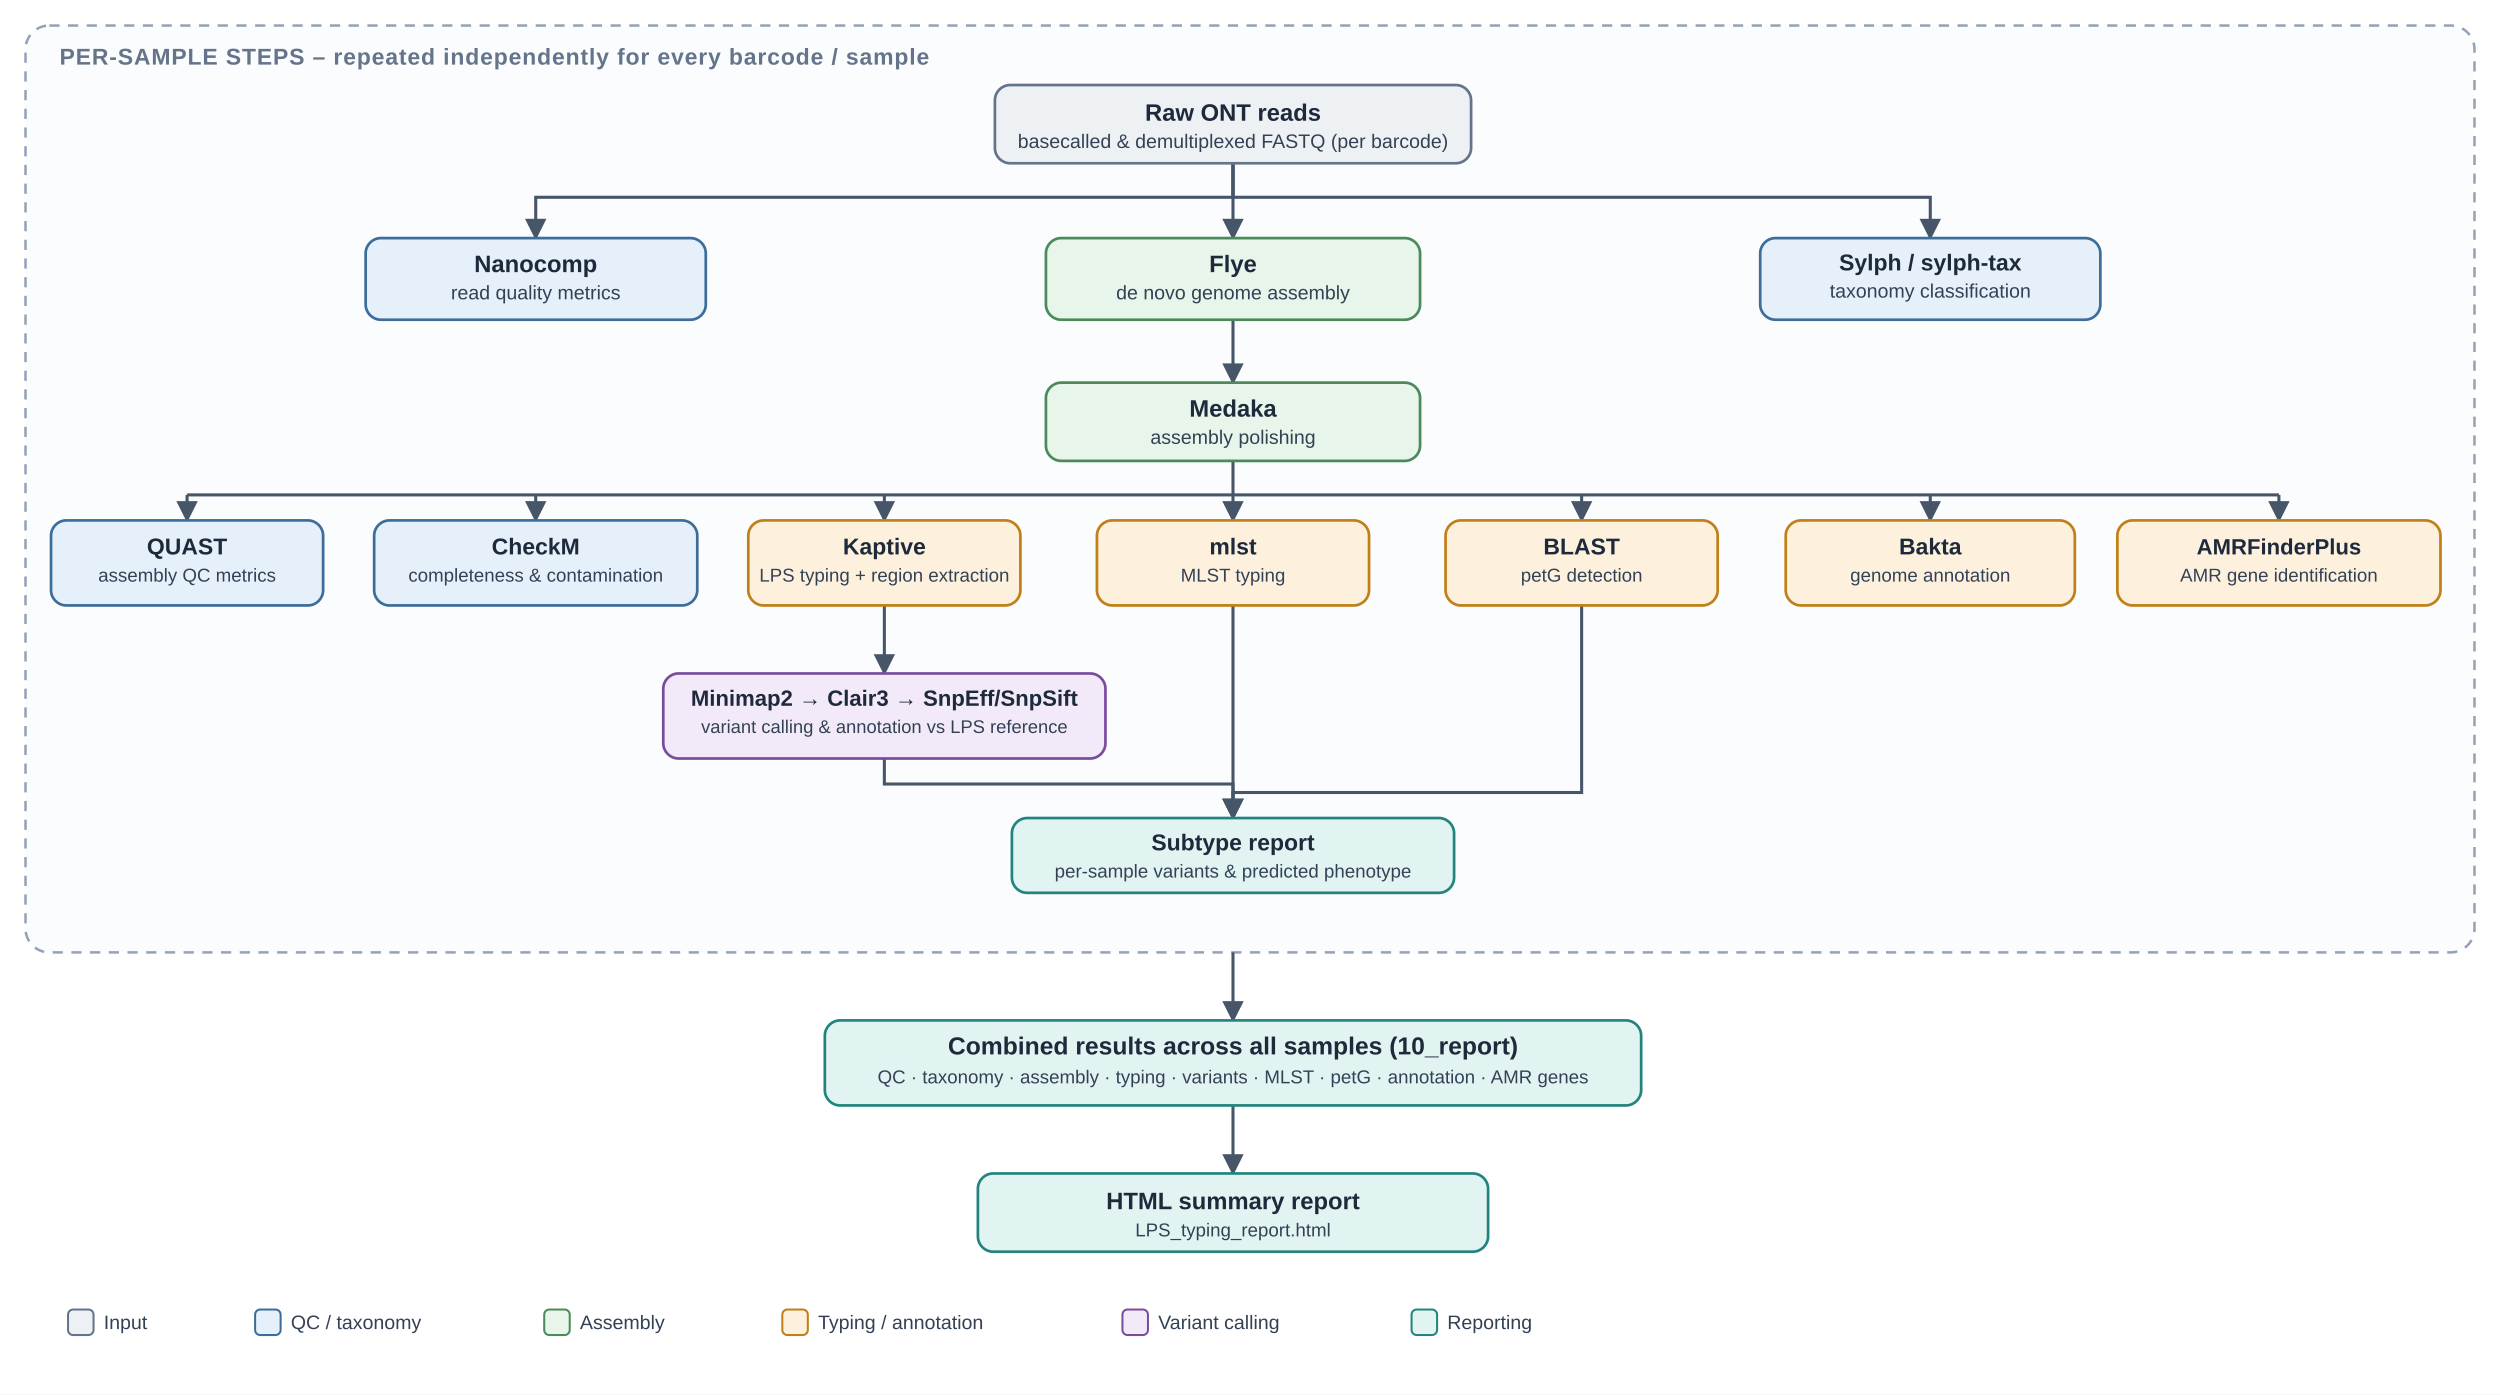
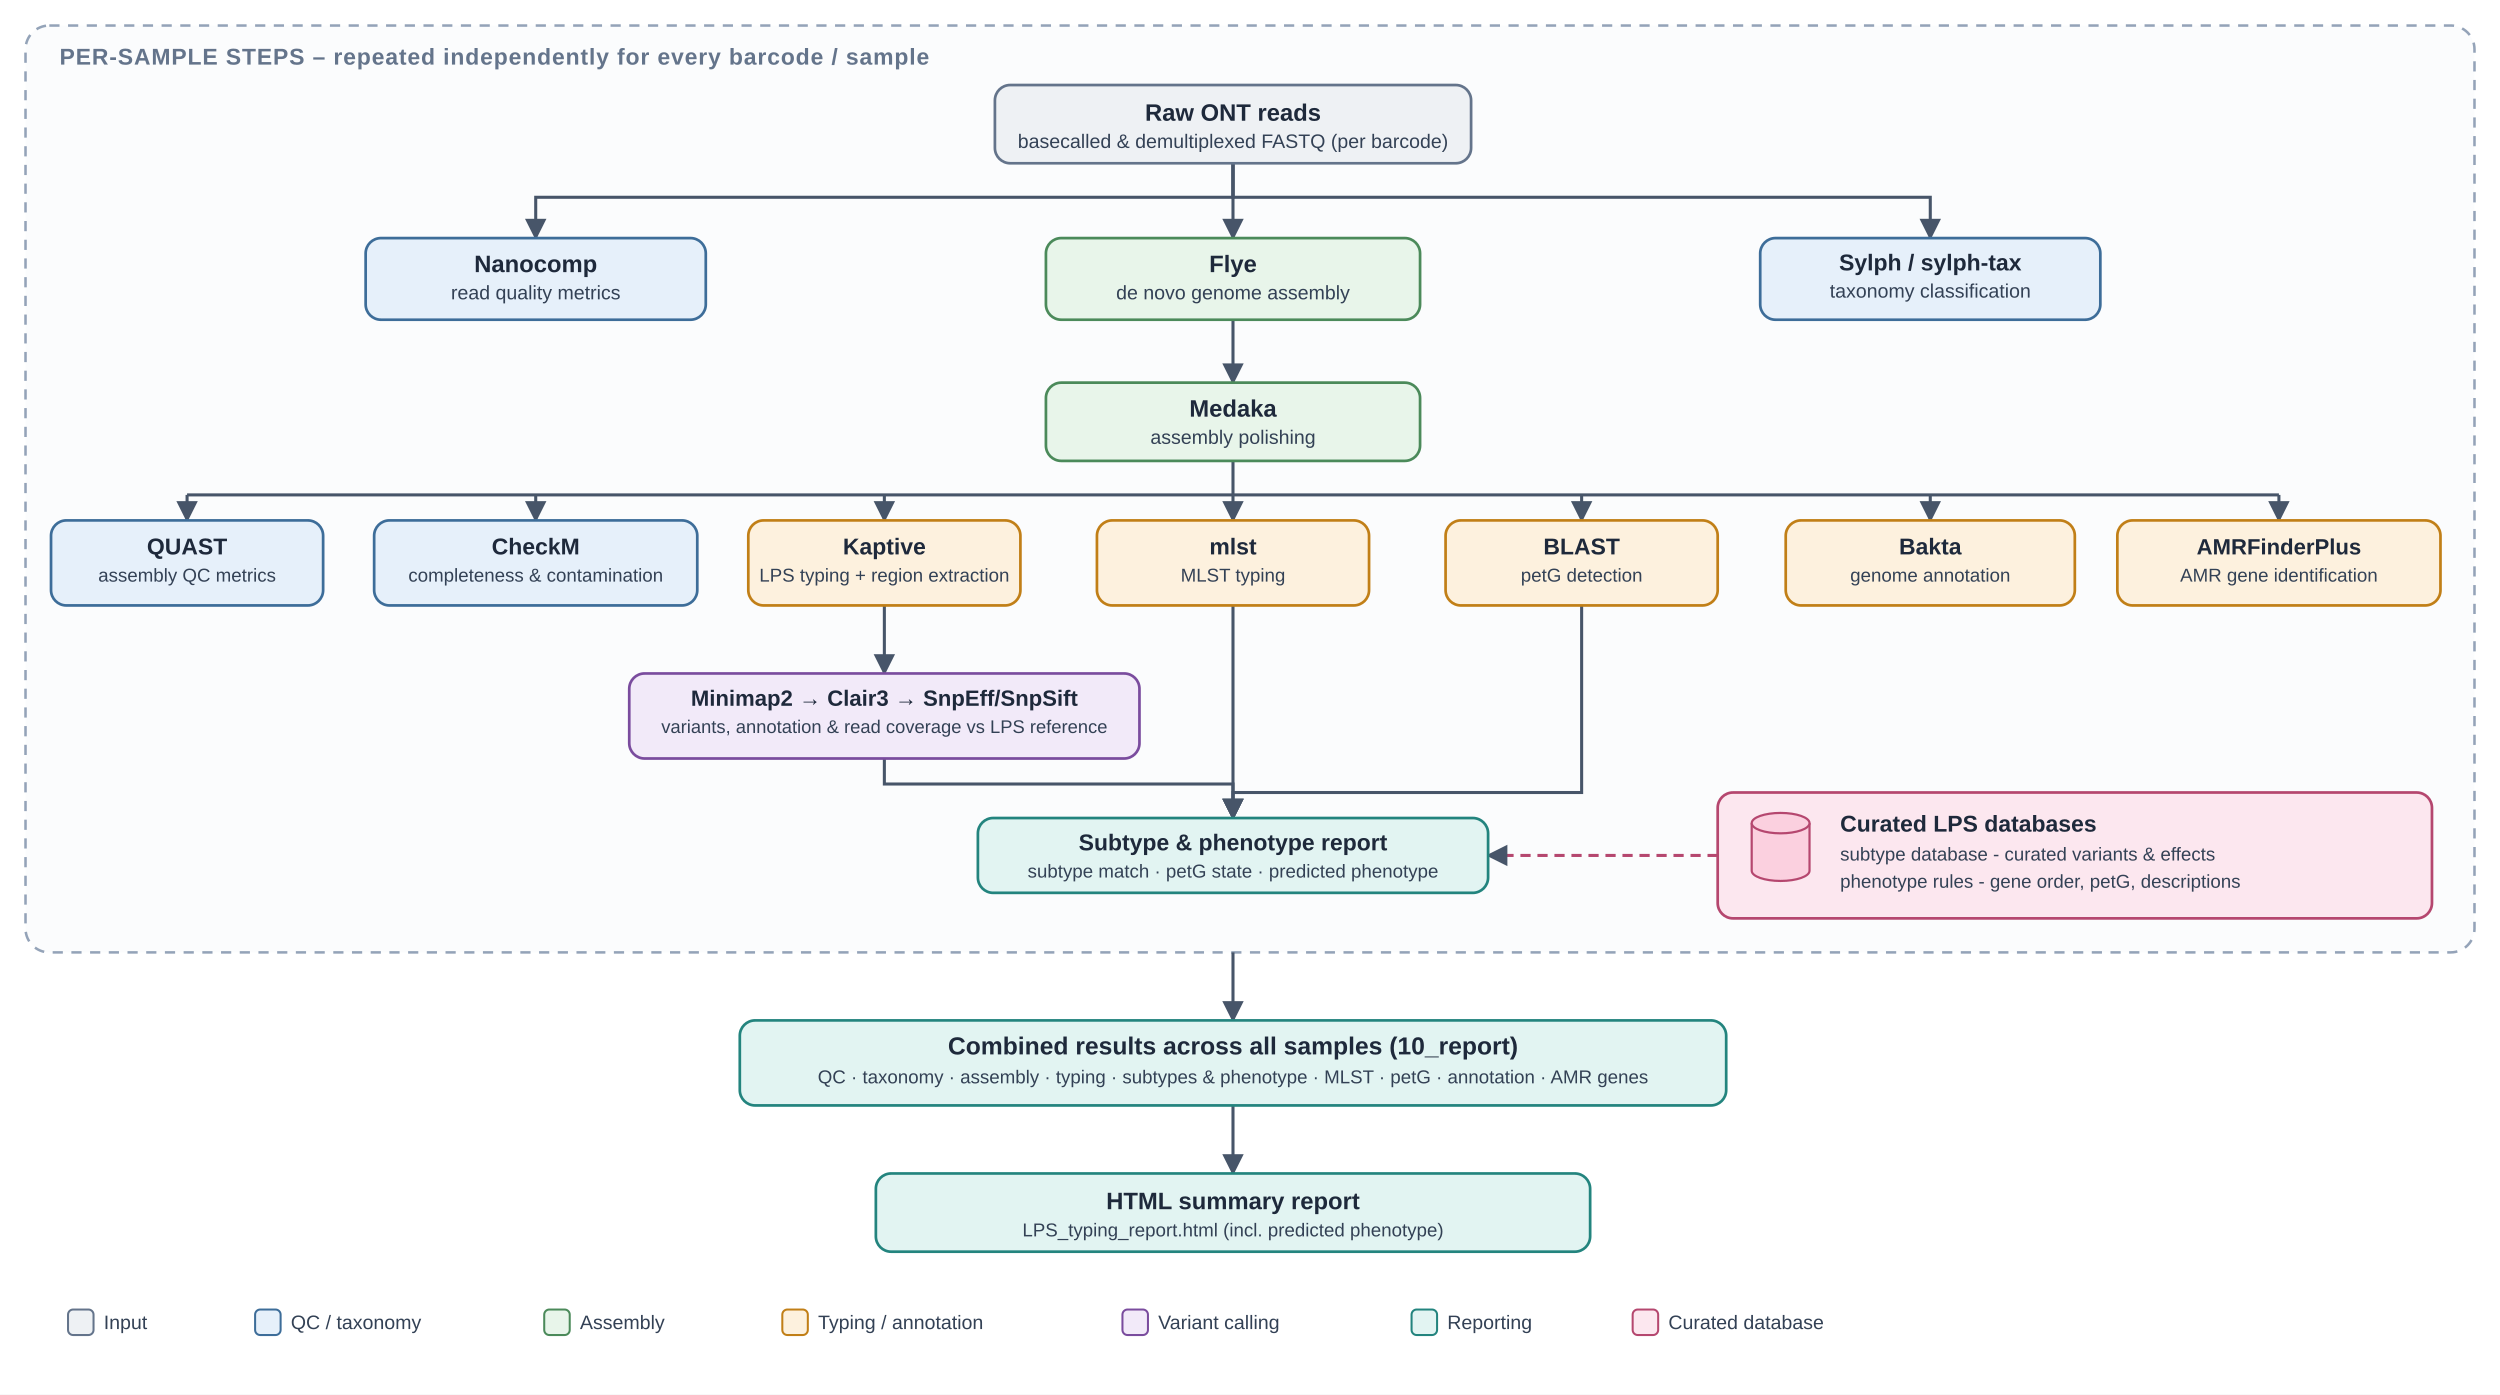
<svg xmlns="http://www.w3.org/2000/svg" width="1470" height="820" viewBox="0 0 1470 820" font-family="Arial, Helvetica, sans-serif">
  <defs>
    <marker id="arrow" viewBox="0 0 10 10" refX="9" refY="5" markerWidth="7" markerHeight="7" orient="auto-start-reverse">
      <path d="M0,0 L10,5 L0,10 z" fill="#475569" />
    </marker>
  </defs>
  <rect x="0" y="0" width="1470" height="820" fill="#ffffff" />
  <rect x="15" y="15" width="1440" height="545" rx="14" fill="#fbfcfd" stroke="#94a3b8" stroke-width="1.5" stroke-dasharray="6 5" />
  <text x="35" y="38" font-size="13.5" font-weight="bold" fill="#64748b" letter-spacing="0.5">PER-SAMPLE STEPS – repeated independently for every barcode / sample</text>
  <g fill="none" stroke="#475569" stroke-width="1.8">
    <path d="M725,96 L725,140" marker-end="url(#arrow)" />
    <path d="M725,96 L725,116 L315,116 L315,140" marker-end="url(#arrow)" />
    <path d="M725,96 L725,116 L1135,116 L1135,140" marker-end="url(#arrow)" />
    <path d="M725,188 L725,225" marker-end="url(#arrow)" />
    <path d="M725,271 L725,291" />
    <path d="M110,291 L1340,291" />
    <path d="M110,291 L110,306" marker-end="url(#arrow)" />
    <path d="M315,291 L315,306" marker-end="url(#arrow)" />
    <path d="M520,291 L520,306" marker-end="url(#arrow)" />
    <path d="M725,291 L725,306" marker-end="url(#arrow)" />
    <path d="M930,291 L930,306" marker-end="url(#arrow)" />
    <path d="M1135,291 L1135,306" marker-end="url(#arrow)" />
    <path d="M1340,291 L1340,306" marker-end="url(#arrow)" />
    <path d="M520,356 L520,396" marker-end="url(#arrow)" />
    <path d="M520,446 L520,461 L725,461 L725,481" marker-end="url(#arrow)" />
    <path d="M725,356 L725,481" marker-end="url(#arrow)" />
    <path d="M930,356 L930,466 L725,466 L725,481" marker-end="url(#arrow)" />
+     <path d="M1010,503 L875,503" marker-end="url(#arrow)" stroke="#b5476f" stroke-dasharray="6 4" />
    <path d="M725,560 L725,600" marker-end="url(#arrow)" />
    <path d="M725,650 L725,690" marker-end="url(#arrow)" />
  </g>
  <rect x="585" y="50" width="280" height="46" rx="9" fill="#eef1f4" stroke="#64748b" stroke-width="1.6" />
  <text x="725" y="71" text-anchor="middle" font-size="14" font-weight="bold" fill="#1e293b">Raw ONT reads</text>
  <text x="725" y="87" text-anchor="middle" font-size="11.5" fill="#334155">basecalled &amp; demultiplexed FASTQ (per barcode)</text>
  <rect x="215" y="140" width="200" height="48" rx="9" fill="#e6f0fa" stroke="#3d6d99" stroke-width="1.6" />
  <text x="315" y="160" text-anchor="middle" font-size="14" font-weight="bold" fill="#1e293b">Nanocomp</text>
  <text x="315" y="176" text-anchor="middle" font-size="11.5" fill="#334155">read quality metrics</text>
  <rect x="615" y="140" width="220" height="48" rx="9" fill="#e8f5ea" stroke="#4b8a5a" stroke-width="1.6" />
  <text x="725" y="160" text-anchor="middle" font-size="14" font-weight="bold" fill="#1e293b">Flye</text>
  <text x="725" y="176" text-anchor="middle" font-size="11.5" fill="#334155">de novo genome assembly</text>
  <rect x="1035" y="140" width="200" height="48" rx="9" fill="#e6f0fa" stroke="#3d6d99" stroke-width="1.6" />
  <text x="1135" y="159" text-anchor="middle" font-size="13.5" font-weight="bold" fill="#1e293b">Sylph / sylph-tax</text>
  <text x="1135" y="175" text-anchor="middle" font-size="11.5" fill="#334155">taxonomy classification</text>
  <rect x="615" y="225" width="220" height="46" rx="9" fill="#e8f5ea" stroke="#4b8a5a" stroke-width="1.6" />
  <text x="725" y="245" text-anchor="middle" font-size="14" font-weight="bold" fill="#1e293b">Medaka</text>
  <text x="725" y="261" text-anchor="middle" font-size="11.5" fill="#334155">assembly polishing</text>
  <rect x="30" y="306" width="160" height="50" rx="9" fill="#e6f0fa" stroke="#3d6d99" stroke-width="1.6" />
  <text x="110" y="326" text-anchor="middle" font-size="13.5" font-weight="bold" fill="#1e293b">QUAST</text>
  <text x="110" y="342" text-anchor="middle" font-size="11" fill="#334155">assembly QC metrics</text>
  <rect x="220" y="306" width="190" height="50" rx="9" fill="#e6f0fa" stroke="#3d6d99" stroke-width="1.6" />
  <text x="315" y="326" text-anchor="middle" font-size="13.5" font-weight="bold" fill="#1e293b">CheckM</text>
  <text x="315" y="342" text-anchor="middle" font-size="11" fill="#334155">completeness &amp; contamination</text>
  <rect x="440" y="306" width="160" height="50" rx="9" fill="#fdf1de" stroke="#c17f17" stroke-width="1.6" />
  <text x="520" y="326" text-anchor="middle" font-size="13.5" font-weight="bold" fill="#1e293b">Kaptive</text>
  <text x="520" y="342" text-anchor="middle" font-size="11" fill="#334155">LPS typing + region extraction</text>
  <rect x="645" y="306" width="160" height="50" rx="9" fill="#fdf1de" stroke="#c17f17" stroke-width="1.6" />
  <text x="725" y="326" text-anchor="middle" font-size="13.5" font-weight="bold" fill="#1e293b">mlst</text>
  <text x="725" y="342" text-anchor="middle" font-size="11" fill="#334155">MLST typing</text>
  <rect x="850" y="306" width="160" height="50" rx="9" fill="#fdf1de" stroke="#c17f17" stroke-width="1.6" />
  <text x="930" y="326" text-anchor="middle" font-size="13.5" font-weight="bold" fill="#1e293b">BLAST</text>
  <text x="930" y="342" text-anchor="middle" font-size="11" fill="#334155">petG detection</text>
  <rect x="1050" y="306" width="170" height="50" rx="9" fill="#fdf1de" stroke="#c17f17" stroke-width="1.6" />
  <text x="1135" y="326" text-anchor="middle" font-size="13.5" font-weight="bold" fill="#1e293b">Bakta</text>
  <text x="1135" y="342" text-anchor="middle" font-size="11" fill="#334155">genome annotation</text>
  <rect x="1245" y="306" width="190" height="50" rx="9" fill="#fdf1de" stroke="#c17f17" stroke-width="1.6" />
  <text x="1340" y="326" text-anchor="middle" font-size="13" font-weight="bold" fill="#1e293b">AMRFinderPlus</text>
  <text x="1340" y="342" text-anchor="middle" font-size="11" fill="#334155">AMR gene identification</text>
-   <rect x="390" y="396" width="260" height="50" rx="9" fill="#f2eaf9" stroke="#7a4c9e" stroke-width="1.6" />
+   <rect x="370" y="396" width="300" height="50" rx="9" fill="#f2eaf9" stroke="#7a4c9e" stroke-width="1.6" />
  <text x="520" y="415" text-anchor="middle" font-size="13" font-weight="bold" fill="#1e293b">Minimap2 → Clair3 → SnpEff/SnpSift</text>
-   <text x="520" y="431" text-anchor="middle" font-size="10.8" fill="#334155">variant calling &amp; annotation vs LPS reference</text>
-   <rect x="595" y="481" width="260" height="44" rx="9" fill="#e2f4f2" stroke="#23847e" stroke-width="1.6" />
-   <text x="725" y="500" text-anchor="middle" font-size="13.5" font-weight="bold" fill="#1e293b">Subtype report</text>
-   <text x="725" y="516" text-anchor="middle" font-size="11" fill="#334155">per-sample variants &amp; predicted phenotype</text>
-   <rect x="485" y="600" width="480" height="50" rx="9" fill="#e2f4f2" stroke="#23847e" stroke-width="1.6" />
+   <text x="520" y="431" text-anchor="middle" font-size="10.8" fill="#334155">variants, annotation &amp; read coverage vs LPS reference</text>
+   <rect x="575" y="481" width="300" height="44" rx="9" fill="#e2f4f2" stroke="#23847e" stroke-width="1.6" />
+   <text x="725" y="500" text-anchor="middle" font-size="13.5" font-weight="bold" fill="#1e293b">Subtype &amp; phenotype report</text>
+   <text x="725" y="516" text-anchor="middle" font-size="11" fill="#334155">subtype match · petG state · predicted phenotype</text>
+   <rect x="1010" y="466" width="420" height="74" rx="9" fill="#fce7ef" stroke="#b5476f" stroke-width="1.6" />
+   <g fill="#fbd0df" stroke="#b5476f" stroke-width="1.3">
+     <path d="M1030,484 L1030,512 A17,6 0 0 0 1064,512 L1064,484" />
+     <ellipse cx="1047" cy="484" rx="17" ry="6" />
+   </g>
+   <text x="1082" y="489" font-size="13.5" font-weight="bold" fill="#1e293b">Curated LPS databases</text>
+   <text x="1082" y="506" font-size="11" fill="#334155">subtype database - curated variants &amp; effects</text>
+   <text x="1082" y="522" font-size="11" fill="#334155">phenotype rules - gene order, petG, descriptions</text>
+   <rect x="435" y="600" width="580" height="50" rx="9" fill="#e2f4f2" stroke="#23847e" stroke-width="1.6" />
  <text x="725" y="620" text-anchor="middle" font-size="14.5" font-weight="bold" fill="#1e293b">Combined results across all samples (10_report)</text>
-   <text x="725" y="637" text-anchor="middle" font-size="11" fill="#334155">QC · taxonomy · assembly · typing · variants · MLST · petG · annotation · AMR genes</text>
-   <rect x="575" y="690" width="300" height="46" rx="9" fill="#e2f4f2" stroke="#23847e" stroke-width="1.6" />
+   <text x="725" y="637" text-anchor="middle" font-size="11" fill="#334155">QC · taxonomy · assembly · typing · subtypes &amp; phenotype · MLST · petG · annotation · AMR genes</text>
+   <rect x="515" y="690" width="420" height="46" rx="9" fill="#e2f4f2" stroke="#23847e" stroke-width="1.6" />
  <text x="725" y="711" text-anchor="middle" font-size="14" font-weight="bold" fill="#1e293b">HTML summary report</text>
-   <text x="725" y="727" text-anchor="middle" font-size="11" fill="#334155">LPS_typing_report.html</text>
+   <text x="725" y="727" text-anchor="middle" font-size="11" fill="#334155">LPS_typing_report.html (incl. predicted phenotype)</text>
  <g font-size="11.5" fill="#334155">
    <rect x="40" y="770" width="15" height="15" rx="3" fill="#eef1f4" stroke="#64748b" stroke-width="1.2" />
    <text x="61" y="781.5">Input</text>
    <rect x="150" y="770" width="15" height="15" rx="3" fill="#e6f0fa" stroke="#3d6d99" stroke-width="1.2" />
    <text x="171" y="781.5">QC / taxonomy</text>
    <rect x="320" y="770" width="15" height="15" rx="3" fill="#e8f5ea" stroke="#4b8a5a" stroke-width="1.2" />
    <text x="341" y="781.5">Assembly</text>
    <rect x="460" y="770" width="15" height="15" rx="3" fill="#fdf1de" stroke="#c17f17" stroke-width="1.2" />
    <text x="481" y="781.5">Typing / annotation</text>
    <rect x="660" y="770" width="15" height="15" rx="3" fill="#f2eaf9" stroke="#7a4c9e" stroke-width="1.2" />
    <text x="681" y="781.5">Variant calling</text>
    <rect x="830" y="770" width="15" height="15" rx="3" fill="#e2f4f2" stroke="#23847e" stroke-width="1.2" />
    <text x="851" y="781.5">Reporting</text>
+     <rect x="960" y="770" width="15" height="15" rx="3" fill="#fce7ef" stroke="#b5476f" stroke-width="1.2" />
+     <text x="981" y="781.5">Curated database</text>
  </g>
</svg>
